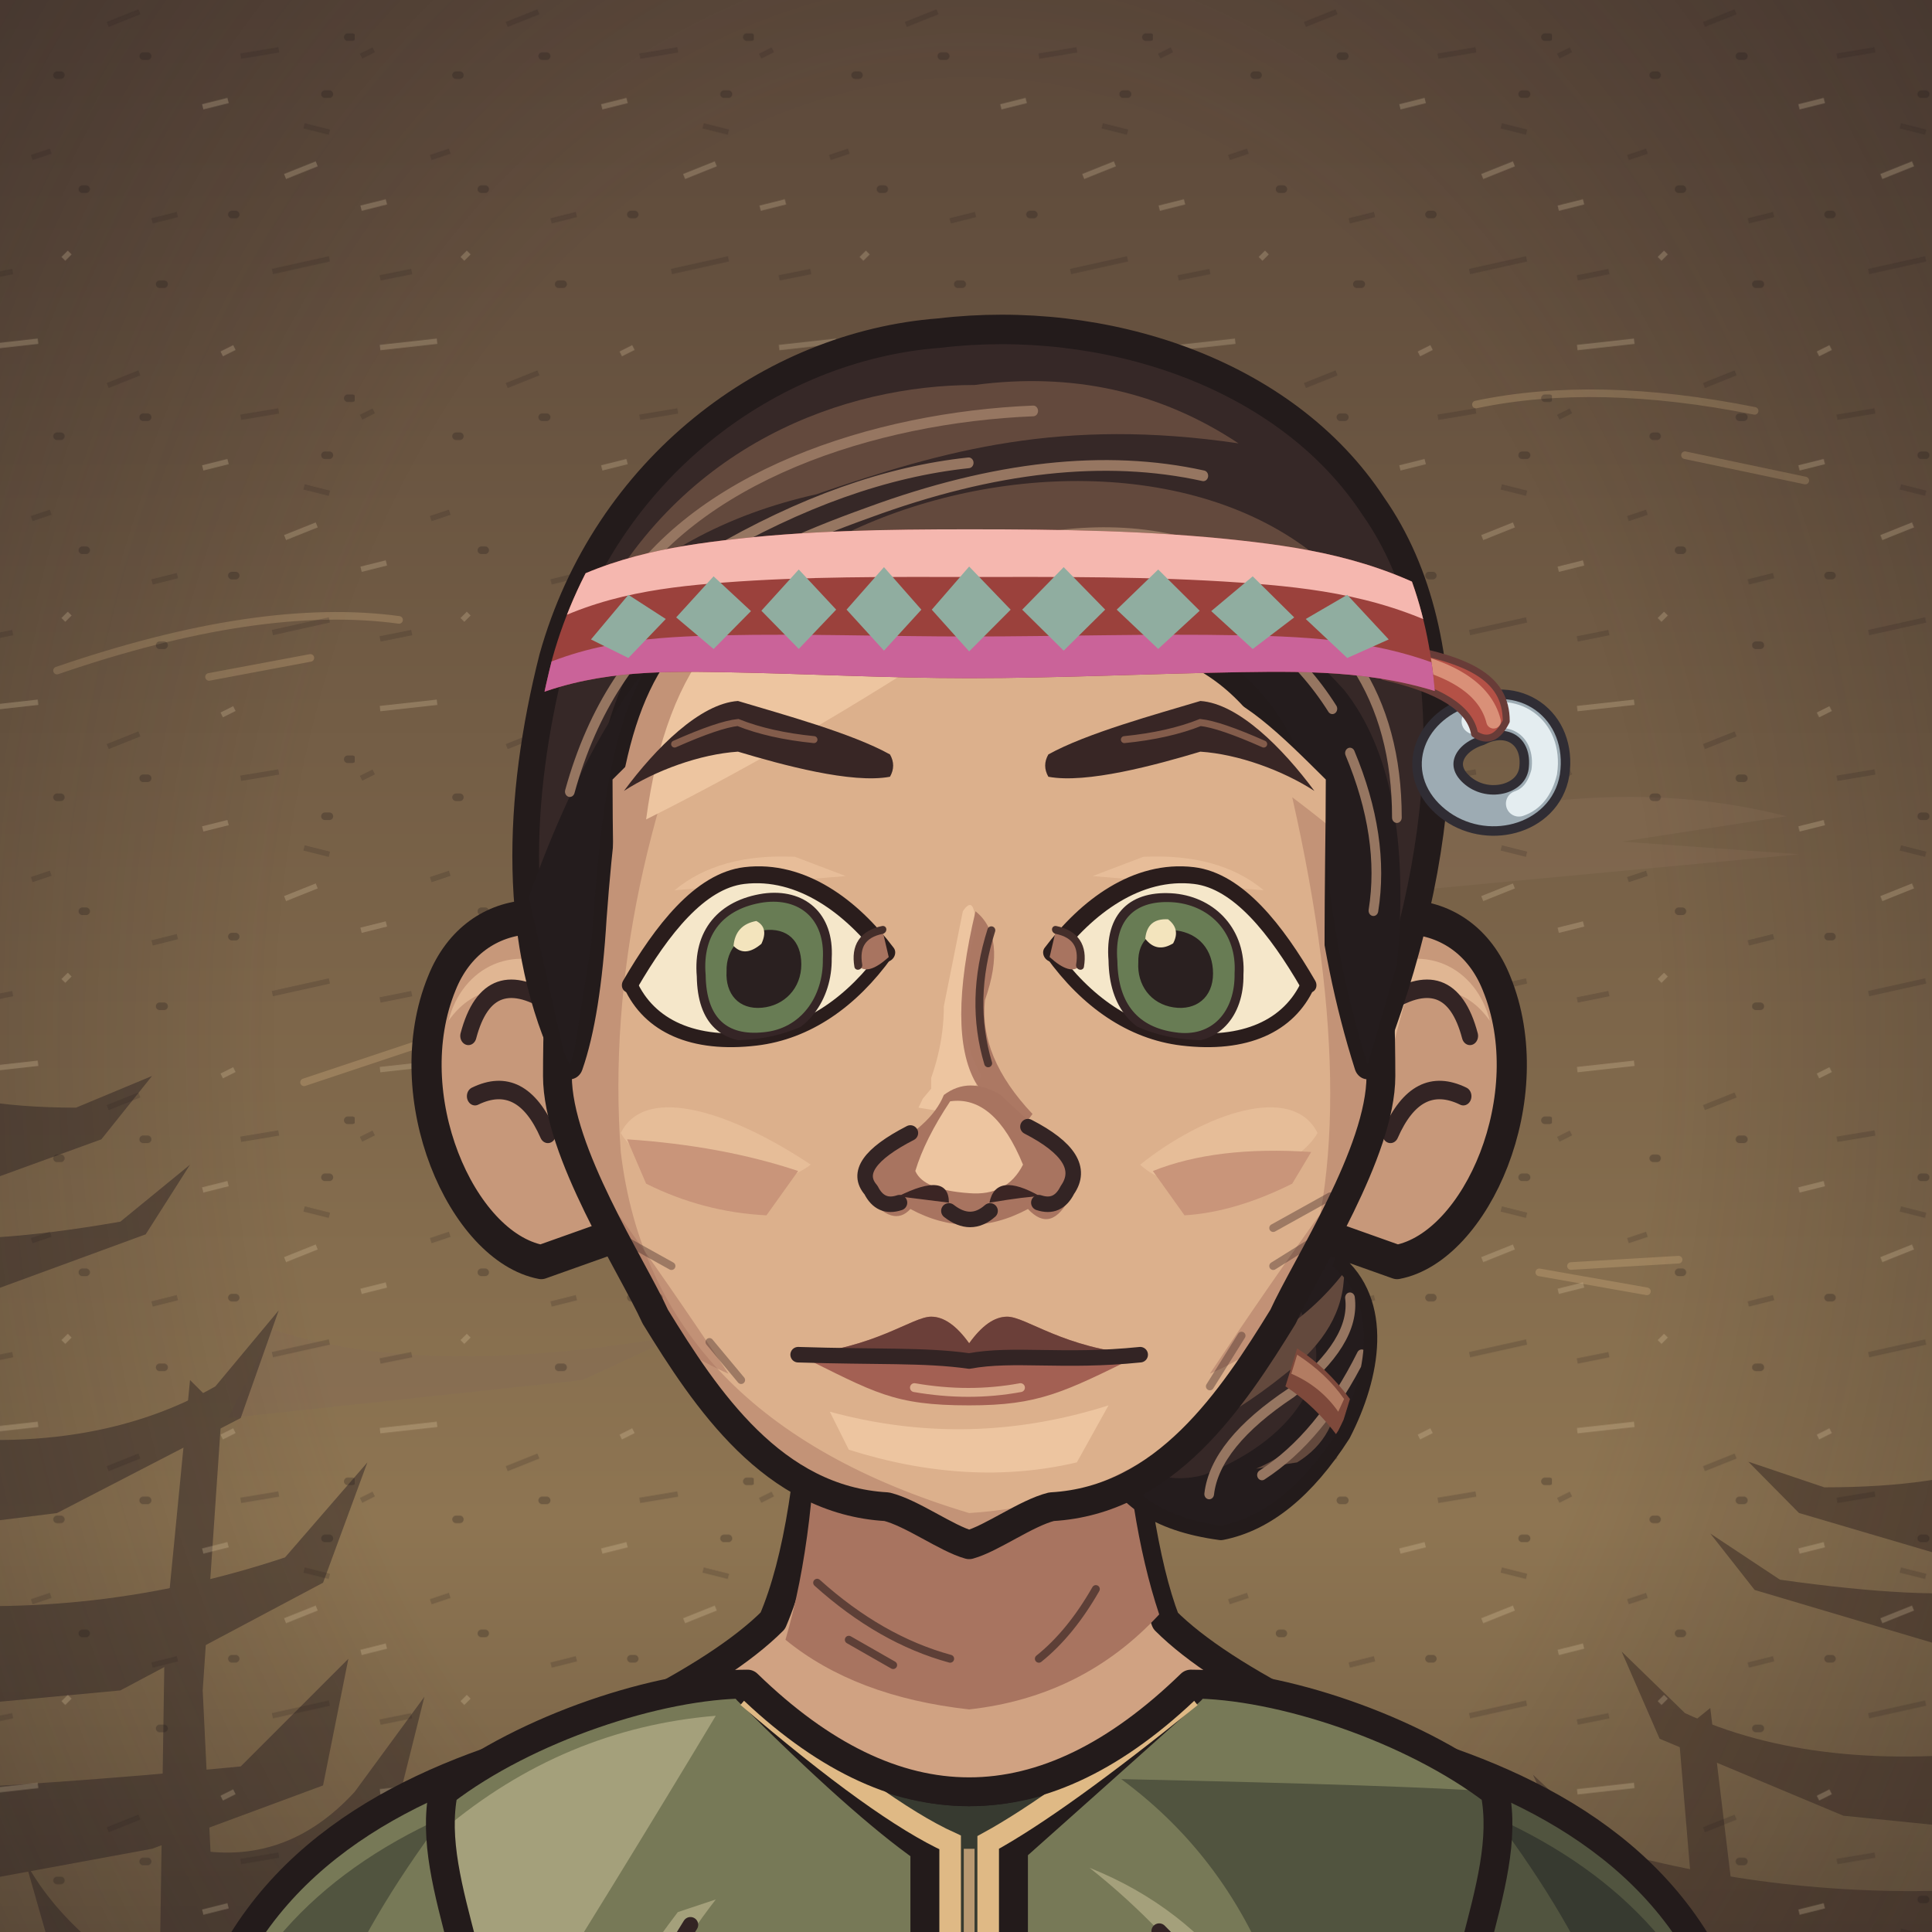
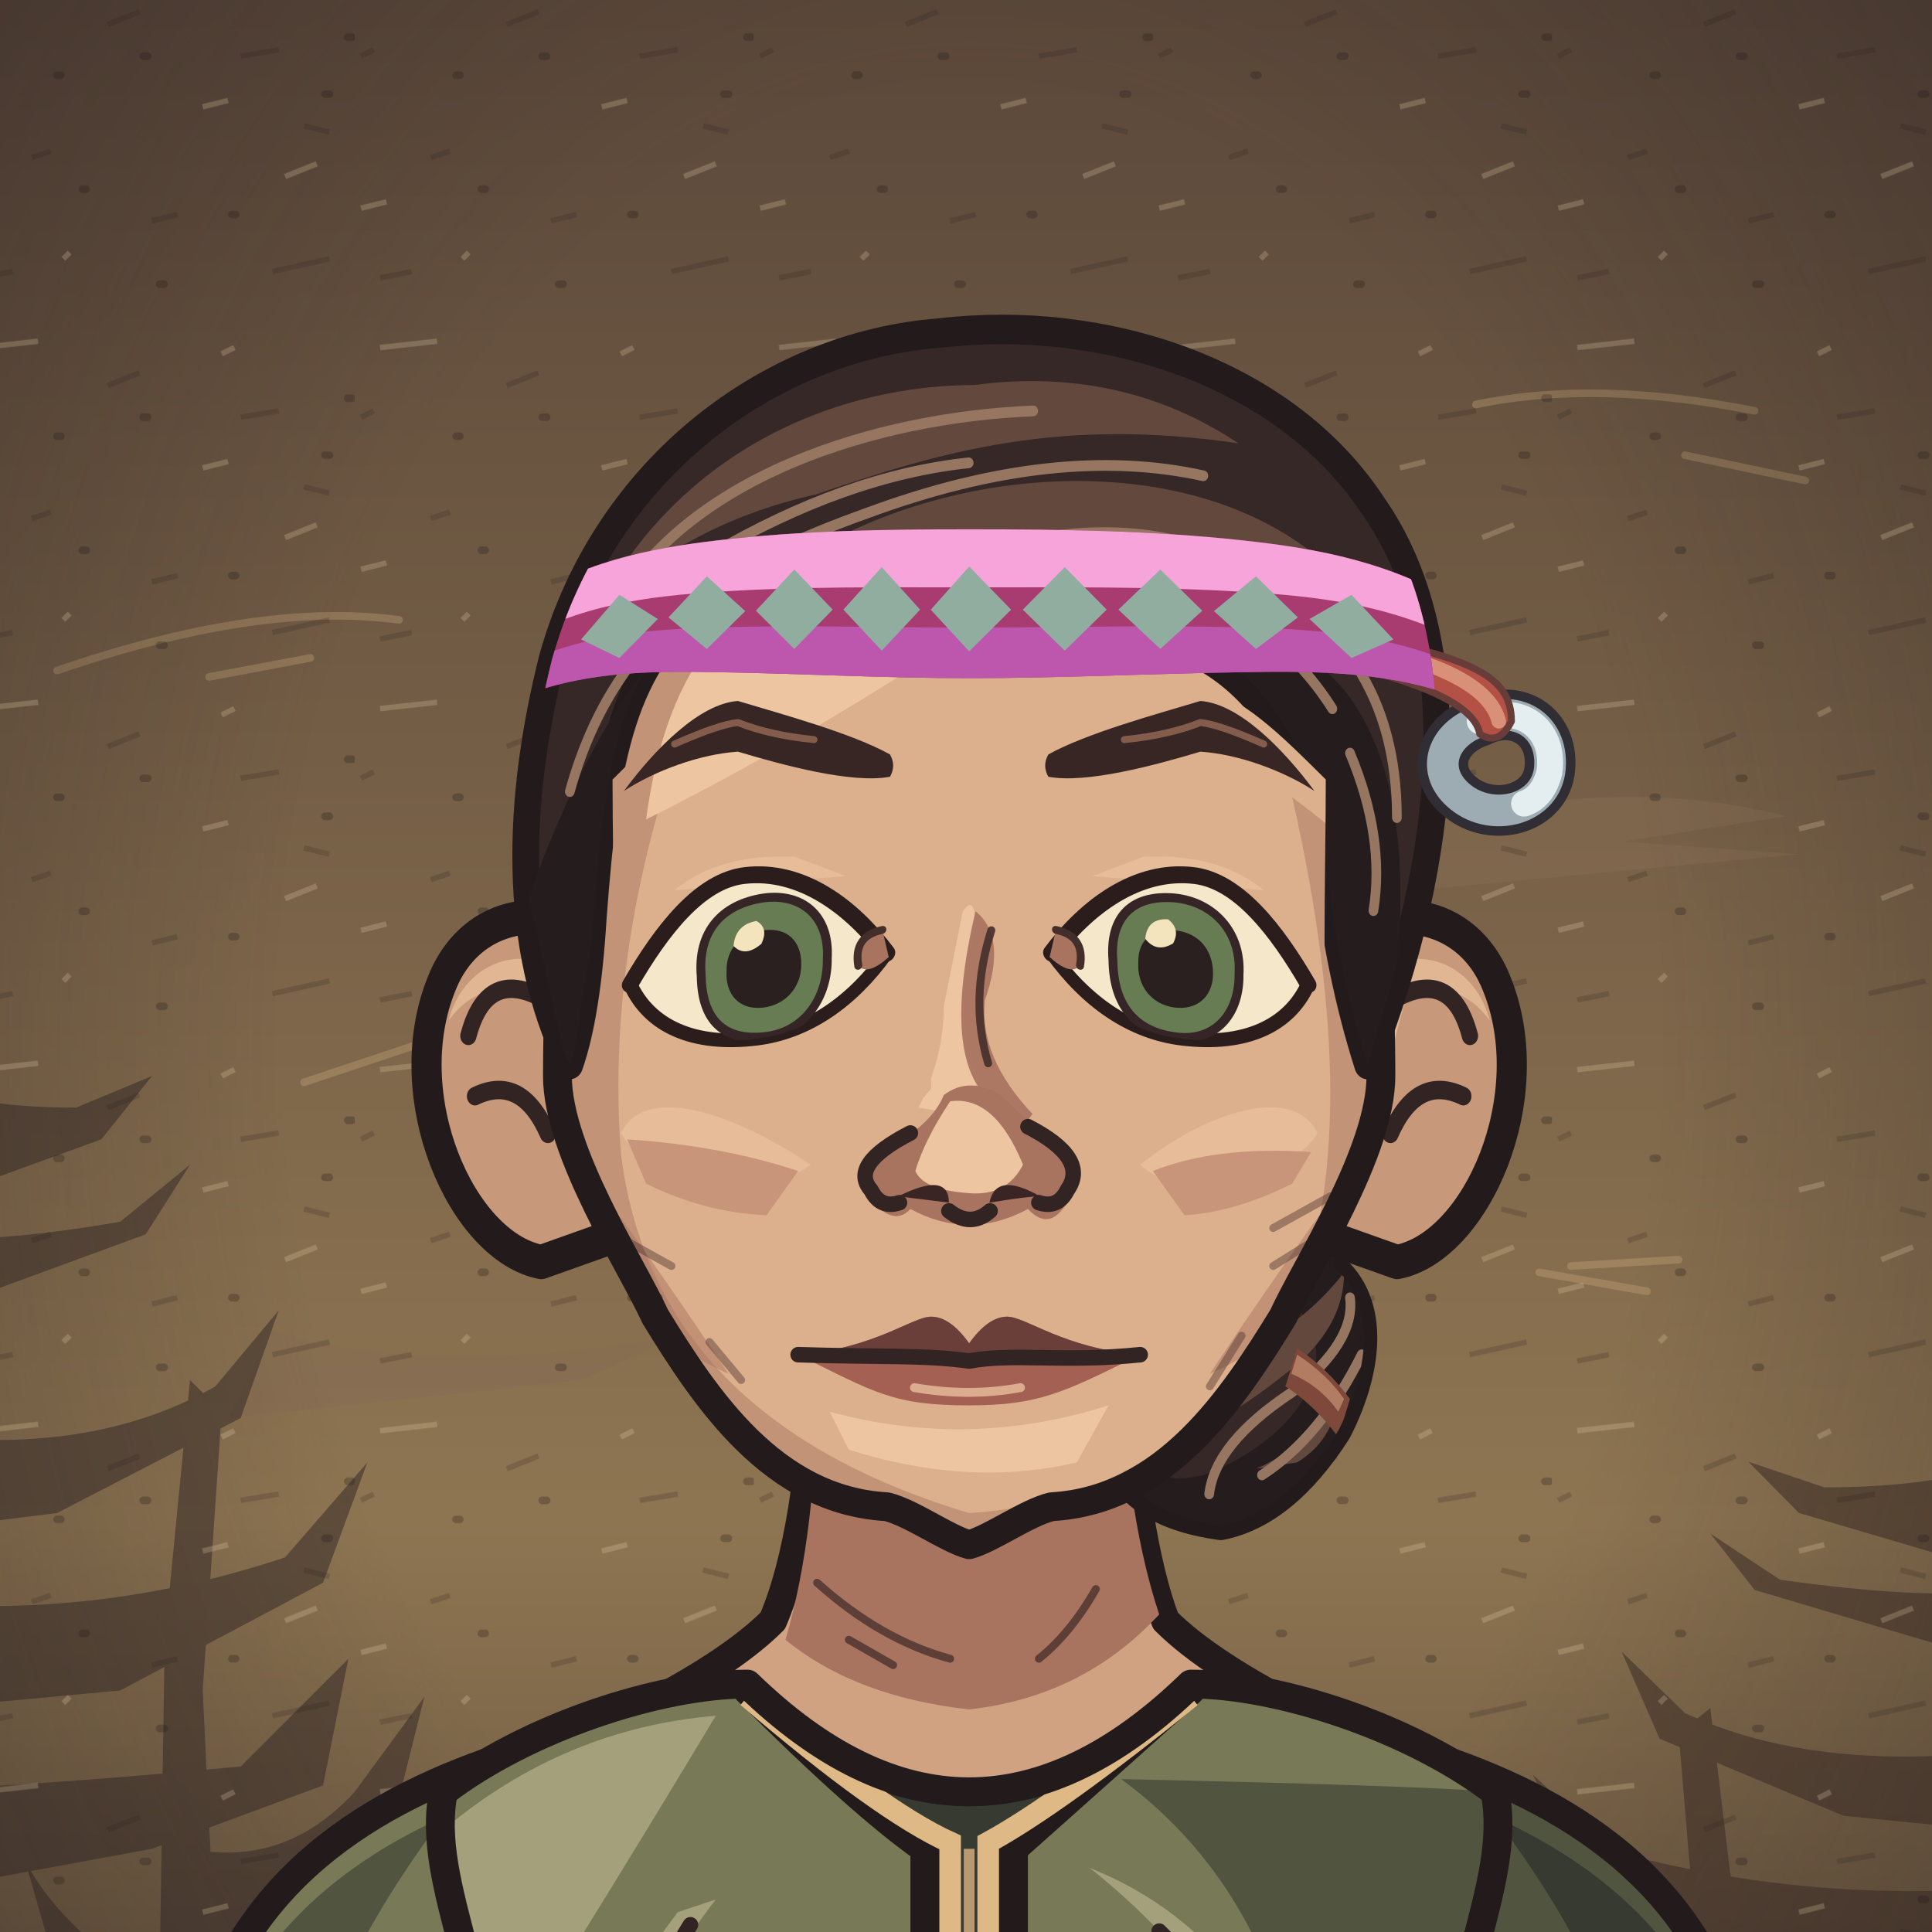
<svg xmlns="http://www.w3.org/2000/svg" xmlns:xlink="http://www.w3.org/1999/xlink" aria-labelledby="title" width="32" height="32" viewBox="7 8 305 305" role="img">
  <defs>
    <style>
      .edge {stroke:#231b1b;stroke-width:4.55;stroke-linecap:round;stroke-linejoin:round}
      .seam {fill:none;stroke:#332424;stroke-width:2.45;stroke-linecap:round;stroke-linejoin:round}
      .etch {fill:none;stroke:#442e2a;stroke-width:1.25;stroke-linecap:round}
      .hair-line {fill:none;stroke:#967661;stroke-width:1.45;stroke-linecap:round}
      .white {fill:#f5e7ca;stroke:#2a1d1c;stroke-width:2.65;stroke-linejoin:round}
      .label {fill:#efdfc1;font:600 20px Georgia,serif}
      .muted {fill:#b8aa96;font:13px 'Segoe UI',sans-serif}
      .section {fill:#dcbb8e;font:600 14px 'Segoe UI',sans-serif}
    </style>
    <linearGradient id="umber" x2="0" y2="1" gradientUnits="objectBoundingBox">
      <stop stop-color="#594639" />
      <stop offset=".56" stop-color="#8e7552" />
      <stop offset="1" stop-color="#3c3029" />
    </linearGradient>
    <linearGradient id="ash" x2="0" y2="1" gradientUnits="objectBoundingBox">
      <stop stop-color="#3b423d" />
      <stop offset=".56" stop-color="#7a7d67" />
      <stop offset="1" stop-color="#242b28" />
    </linearGradient>
    <linearGradient id="rose" x2="0" y2="1" gradientUnits="objectBoundingBox">
      <stop stop-color="#51404a" />
      <stop offset=".56" stop-color="#8a6972" />
      <stop offset="1" stop-color="#372c33" />
    </linearGradient>
    <pattern id="paper-grain" width="63" height="57" patternUnits="userSpaceOnUse">
      <path d="M1 16l2-1m21-4 5-2m16 7 6-1M12 32l3-1m16 11 4-1m20-14 4 1M4 51l5-1m41 0 9-2" fill="none" stroke="#231a1b" stroke-width=".85" opacity=".19" />
      <path d="M4 5l9-1m29 2 2-1M1 40l4-1m12 9 1-1m21-23 4-1m9 12 5-2" fill="none" stroke="#f0dbb5" stroke-width=".85" opacity=".23" />
      <path d="M16 19h.6m13-3h.7m28 6h.7m-39 15h.6m23 4h.6m-12 11h.7m29-39h.7" fill="none" stroke="#21191a" stroke-width="1.2" opacity=".28" stroke-linecap="round" />
    </pattern>
    <pattern id="ink-lines" width="7" height="9" patternUnits="userSpaceOnUse" patternTransform="rotate(28)">
      <path d="M1 -2V10m2.8-8 .6 6m1.9-1v5" stroke="#271d1d" stroke-width=".95" fill="none" opacity=".65" />
    </pattern>
    <radialGradient id="vignette" cx=".5" cy=".39" r=".72">
      <stop offset=".47" stop-color="#20191c" stop-opacity="0" />
      <stop offset="1" stop-color="#20191c" stop-opacity=".48" />
    </radialGradient>
    <g id="firs" fill="currentColor">
      <path d="M10 439Q15 379 12 300L9 220 15 146 15 54 19 80 21 147 28 230 25 326 29 439Z" />
      <path d="M17 169Q27 174 45 174L57 169 49 179 27 187 17 185                M18 194Q29 196 52 192L63 183 56 194 26 205 16 207                M15 225Q46 230 67 218L77 206 71 223 42 238 18 241                M17 252Q48 255 78 245L91 230 84 249 52 266 20 269                M14 282Q40 281 71 278L88 261 84 281 57 291 19 298                M19 312Q43 316 69 310L88 299 84 310 58 322 22 325" />
      <path d="M6 312 0 315V284L11 285M0 266 13 270V250L0 249M0 220 15 221 15 206 0 202                M0 180 16 181V167L0 165M0 141 15 150V138L0 133M0 112 17 127V118L0 104" />
      <path d="M64 440Q55 380 58 324L59 258 63 217 68 222 65 266 68 328 76 440Z                M63 291Q78 294 89 282L100 267 96 283 81 301 62 307                M63 323Q80 323 106 304L98 321 68 339                M63 316Q44 306 37 293L41 307 64 329Z" />
    </g>
    <g id="brambles" fill="none" stroke="currentColor" stroke-linecap="round" stroke-linejoin="round">
      <path stroke-width="3.8" d="M9 440Q13 401 21 380T26 333m-8 57Q39 375 43 352m-28 46Q6 377 0 376M41 440Q41 402 63 385m-20 44q26-6 39-30" />
      <path stroke-width="2" d="M23 364l14-13m-12 4-7-15m20 29 17-4m-15-1 1-11m13 49 2-17m2 14 18-5m-34 32q-12-10-17-10" />
    </g>
    <g id="night-scratches" fill="none" stroke="currentColor" stroke-width="1.2" stroke-linecap="round">
      <path d="M16 113q32-11 54-8m-30 9 16-3m184-40q19-4 44 1m-11 7 19 4                M24 335q33-3 68-16m-44 16 26-4m164-9q31 5 60-3m-39 8 38-3                M27 391q22-6 52-5m168 14q28-8 57-8m-40 11 24-4                M55 178l18-6m177 36 17 3m-12-4 17-1" />
    </g>
    <g id="shirt-setting">
      <rect width="320" height="440" fill="url(#umber)" />
      <path d="M50 217q24 8 64 1l-15 7-56 6m176-90q39-13 70-5l-26 4 28 2-64 6" fill="#856c54" opacity=".5" />
      <use xlink:href="#firs" style="color:#342827" opacity=".52" transform="translate(-26 8)" />
      <use xlink:href="#firs" style="color:#413128" opacity=".58" transform="translate(340 101) scale(-1 .81)" />
      <use xlink:href="#night-scratches" style="color:#dfbb87" opacity=".28" />
      <use xlink:href="#brambles" style="color:#291f22" opacity=".71" />
      <rect width="320" height="440" fill="url(#vignette)" />
      <rect width="320" height="440" fill="url(#paper-grain)" />
    </g>
    <g id="armor-setting">
      <rect width="320" height="440" fill="url(#ash)" />
      <path d="M42 173q49-4 68 3l-43 6 25 3-49 4m151 35q47 10 104-6l-26 14-62 8Z" fill="#707764" opacity=".48" />
      <use xlink:href="#firs" style="color:#27312c" opacity=".64" transform="translate(-36 30)" />
      <use xlink:href="#firs" style="color:#303833" opacity=".75" transform="translate(324 45) scale(-.86 1.03)" />
      <use xlink:href="#brambles" style="color:#252a27" opacity=".62" transform="translate(319 10) scale(-1 1)" />
      <use xlink:href="#night-scratches" style="color:#d8d8a9" opacity=".28" transform="translate(-2 21)" />
      <rect width="320" height="440" fill="url(#vignette)" />
      <rect width="320" height="440" fill="url(#paper-grain)" />
    </g>
    <g id="woman-setting">
      <rect width="320" height="440" fill="url(#rose)" />
      <path d="M44 235q40-4 76-1l-20 6-36 2 19 3-44 5m183-50q35 3 60-3l-24 9-31 2" fill="#775d65" opacity=".6" />
      <use xlink:href="#firs" style="color:#3b2b34" opacity=".58" transform="translate(-20 84) scale(.86 .91)" />
      <use xlink:href="#firs" style="color:#3d2e39" opacity=".68" transform="translate(327 54) scale(-.85 .98)" />
      <path d="M300 440q-2-82-6-173l-9-103 7-35 12 42 9 98 7 171Z                M294 195q-10-18-25-24l-15-1 13-4 11 2 18 15                M285 162q-13-22-34-27l-7 4 7-11 17 4 20 17                M303 242q-18-23-36-27l-13 3 15-9 11 2 21 15" fill="#3a2b33" opacity=".64" />
      <use xlink:href="#brambles" style="color:#2d2229" opacity=".8" transform="translate(12 6)" />
      <use xlink:href="#night-scratches" style="color:#e1b8a8" opacity=".28" transform="translate(0 7)" />
      <rect width="320" height="440" fill="url(#vignette)" />
      <rect width="320" height="440" fill="url(#paper-grain)" />
    </g>
    <pattern id="mail-rings" width="14" height="13" patternUnits="userSpaceOnUse" patternTransform="rotate(-7)">
      <path d="M-1 2q3-3 6 0 1 3-2 5Q0 8-1 5M6 2q3-3 6 0 1 3-2 5Q7 8 6 5M3 8q3-3 6 0 1 3-2 5-3 1-4-2M10 8q3-3 6 0" fill="none" stroke="#2d2c28" stroke-width="1.6" stroke-linecap="round" />
      <path d="M-.5 4q1.5-2 3-1m5 1q1.4-2 3-1M4 10q1.5-2 3-1m4 1q1.4-2 3-1" fill="none" stroke="#9a9b87" stroke-width="1.12" opacity=".78" stroke-linecap="round" />
    </pattern>
    <pattern id="armor-plates" width="47" height="24" patternUnits="userSpaceOnUse" patternTransform="translate(4 4) rotate(2)">
      <path d="M1 0l21 .7 1 18-3 3-17-1-1-4Zm24 1 19-1 2 15-3 7-19-2Z" fill="#85867a" stroke="#352e2a" stroke-width="1.75" stroke-linejoin="round" />
      <path d="M2 2l18 .2-.2 4L5 7 4 17Zm24 0 16-1 1 4-14 2-3 10Z" fill="#a9a58d" />
      <path d="M19 4l4 14-3 3-16-1 13-4Zm22 2 4 10-2 5-17-1 13-4Z" fill="#62655f" />
      <path d="M7 7l1-.5m6 12 3-2m16-7 5-1m-7 5 4-2" fill="none" stroke="#d0c0a0" stroke-width=".9" opacity=".76" />
      <path d="M6 12q2-2 2.7 1-1 2.2-2.7.5Zm12 1q1.8-2 2.4.6-1 2.6-2.5.8Zm11 1q1-2.2 2.8-1-.2 2.9-2.8 2.1Zm12-2q2.2-1.4 2.3.8-1 2.3-2.3.5Z" fill="#3c342d" />
    </pattern>
    <clipPath id="portrait-frame">
      <rect width="320" height="440" />
    </clipPath>
    <clipPath id="wardrobe-torso-mask">
      <path d="M125 273 C111 273 90 280 77 290 C74 305 86 322 84 346 C82 370 91 386 90 400 C89 415 82 431 77 445 H243 C238 431 231 415 230 400 C229 386 238 370 236 346 C234 322 246 305 243 290 C230 280 209 273 195 273 Q160 307 125 273Z" />
    </clipPath>
    <clipPath id="wardrobe-sleeve-mask">
      <path d="M88 284 C66 291 44 304 38 332 C34 354 22 380 26 402 Q30 414 49 424 L55 445 H88 Q111 406 106 336Z" />
    </clipPath>
    <clipPath id="hair-adult-lock-right">
      <path d="M226 153C237 159 238 176 230 191Q226 201 222 207C230 213 228 224 223 233Q214 246 203 248Q187 246 184 236C181 226 190 217 202 212Q207 199 211 184Q216 161 226 153Z" />
    </clipPath>
    <clipPath id="face-shape-clip">
      <path d="M 160 73 C 191 73 219 90 223 128 C 224 143 225 164 225 177 C 225 189 213.19 207 209.55 215 C 201.55 228 191 244 173 245 C 169 246 163.6 250 160 251 C 156.4 250 151 246 147 245 C 129 244 118.45 228 110.45 215 C 106.81 207 95 189 95 177 C 95 164 96 143 97 128 C 101 90 129 73 160 73 Z" />
    </clipPath>
    <clipPath id="face-features-eye-left">
      <path d="M-21 0 C-16 -8 -10 -15 -3 -15 C6 -15 14 -8 19.5 0 C14 7 7 11 -1 11 C-11 11 -18 7 -21 0Z" />
    </clipPath>
    <clipPath id="face-features-eye-right">
      <path d="M-21 0 C-16 -8 -10 -15 -3 -15 C6 -15 14 -8 19.5 0 C14 7 7 11 -1 11 C-11 11 -18 7 -21 0Z" />
    </clipPath>
    <clipPath id="face-features-nose-bridge">
      <path d="M154 144H167V179L172 185V187H149V185L154 179Z" />
    </clipPath>
    <mask id="hair-face-opening" maskUnits="userSpaceOnUse" x="0" y="0" width="320" height="440">
      <rect fill="white" x="0" y="0" width="320" height="440" />
      <g clip-path="url(#face-shape-clip)">
        <path d="M103.7 130.2C110.5 123.44 117.5 116.4 123.5 116C130.5 118.1 141.5 121.1 149 124.44Q160 132.44 171 124.44C178.5 121.1 189.5 118.1 196.5 116C202.5 116.4 209.5 123.44 216.3 130.2C216.3 139.2 216.1 143 216.1 160C216.1 169 220 175 220 184V300H100V184C100 175 103.9 169 103.9 160C103.9 143 103.7 139.2 103.7 130.2Z" fill="black" />
      </g>
    </mask>
    <clipPath id="hair-crown-clip">
      <path d="M92 174.763C82 156.298 83 133.685 89 112.213C98 83 126 64 155 62C183 59 214 68 229 88.715C245 109.354 242 142.778 228 174.763Q223 160.559 221 143.802C217 121.854 203 107.455 183 108.403C169 108.403 158 110.305 142 103.673Q127 97.102 116 102.731C101 112.213 98 127.731 96 152.087Q95 167.045 92 174.763Z" />
    </clipPath>
  </defs>
  <g clip-path="url(#portrait-frame)" transform="translate(0 0.862)" data-headband-card-shift="0.862">
    <use xlink:href="#shirt-setting" />
    <g data-part="neck">
      <g id="face-shape-neck">
        <path d="M 136 219 Q 135 249 129 263 Q 122 270 106 278 L 123 301 197 301 214 278 Q 198 270 191 263 Q 186 250 184 219 Z" fill="#d0a282" class="edge" />
        <path d="M 136 224 184 224 Q 185 247 190 262 Q 178 275 160 277 Q 142 275 131 266 Q 136 249 136 224 Z" fill="#a87460" />
        <path d="M 136 257 q 10 9 21 12 m -16 -3 7 4 m 32 -12 q -4 7 -9 11" class="etch" opacity=".75" />
      </g>
    </g>
    <g id="wardrobe-outfit-ryazan_sleeves" data-outfit="ryazan_sleeves">
      <path d="M88 284 C66 291 44 304 38 332 C34 354 22 380 26 402 Q30 414 49 424 L55 445 H88 Q111 406 106 336Z" fill="#777957" class="edge" />
      <g data-part="sleeve-left" clip-path="url(#wardrobe-sleeve-mask)">
        <path d="M39 337 Q46 308 77 294 Q53 326 54 351 L43 373 Q43 421 54 444 H40 Q25 397 39 337Z" fill="#51543f" />
        <path d="M38 354 Q49 326 58 315 Q49 342 52 359 L35 383Z" fill="url(#ink-lines)" opacity=".44" />
        <path d="M43 376 q10 -11 20 -14 m-18 27 16 -10 M42 414 q4 11 13 21" class="seam" />
        <path d="M44 354 l9 -17 m-9 24 9 -14 m-6 61 10 13" class="etch" />
        <path d="M82 312 Q49 349 36 371 Q26 400 46 425 L98 436 Q94 414 102 387 Q100 357 95 313Z" fill="#777957" />
        <path d="M50 350 Q29 394 54 424 L42 425 Q24 397 36 377Z M90 365 Q86 402 100 426 H87 Q77 404 90 365Z" fill="#51543f" />
        <path d="M57 363 Q43 402 62 427 L68 424 Q52 408 57 363Z" fill="#a4a07b" />
        <path d="M37 369 Q24 402 47 422 L55 423 Q38 399 44 364Z" fill="url(#ink-lines)" opacity=".5" />
        <path d="M41 382 Q34 407 55 424 M82 386 Q78 407 90 426" class="seam" />
        <path d="M45 391 q-3 12 4 22 m0 -14 q0 8 5 15 M86 394 q-2 10 3 18" class="etch" />
        <g data-part="ryazan-bracer">
          <path d="M24 414 Q54 423 98 415 L99 438 Q55 447 27 437Z" fill="#a3987b" class="edge" />
          <path d="M24 418 Q55 427 98 419 M26 433 Q55 443 98 434" fill="none" stroke="#5d544c" stroke-width="1.8" />
          <path d="M41 428l2 -2 2 2 -2 2Z" fill="#e1d0a5" stroke="#66554a" stroke-width=".8" />
          <path d="M48 428l2 -2 2 2 -2 2Z" fill="#e1d0a5" stroke="#66554a" stroke-width=".8" />
          <path d="M55 428l2 -2 2 2 -2 2Z" fill="#e1d0a5" stroke="#66554a" stroke-width=".8" />
          <path d="M62 428l2 -2 2 2 -2 2Z" fill="#e1d0a5" stroke="#66554a" stroke-width=".8" />
          <path d="M69 428l2 -2 2 2 -2 2Z" fill="#e1d0a5" stroke="#66554a" stroke-width=".8" />
          <path d="M76 428l2 -2 2 2 -2 2Z" fill="#e1d0a5" stroke="#66554a" stroke-width=".8" />
          <path d="M83 428l2 -2 2 2 -2 2Z" fill="#e1d0a5" stroke="#66554a" stroke-width=".8" />
          <path d="M90 428l2 -2 2 2 -2 2Z" fill="#e1d0a5" stroke="#66554a" stroke-width=".8" />
        </g>
      </g>
      <g transform="translate(320 0) scale(-1 1)">
        <path d="M88 284 C66 291 44 304 38 332 C34 354 22 380 26 402 Q30 414 49 424 L55 445 H88 Q111 406 106 336Z" fill="#51543f" class="edge" />
        <g data-part="sleeve-right" clip-path="url(#wardrobe-sleeve-mask)">
          <path d="M39 337 Q46 308 77 294 Q53 326 54 351 L43 373 Q43 421 54 444 H40 Q25 397 39 337Z" fill="#373a30" />
          <path d="M38 354 Q49 326 58 315 Q49 342 52 359 L35 383Z" fill="url(#ink-lines)" opacity=".44" />
          <path d="M43 376 q10 -11 20 -14 m-18 27 16 -10 M42 414 q4 11 13 21" class="seam" />
          <path d="M44 354 l9 -17 m-9 24 9 -14 m-6 61 10 13" class="etch" />
          <path d="M82 312 Q49 349 36 371 Q26 400 46 425 L98 436 Q94 414 102 387 Q100 357 95 313Z" fill="#777957" />
          <path d="M50 350 Q29 394 54 424 L42 425 Q24 397 36 377Z M90 365 Q86 402 100 426 H87 Q77 404 90 365Z" fill="#51543f" />
          <path d="M57 363 Q43 402 62 427 L68 424 Q52 408 57 363Z" fill="#a4a07b" />
          <path d="M37 369 Q24 402 47 422 L55 423 Q38 399 44 364Z" fill="url(#ink-lines)" opacity=".5" />
          <path d="M41 382 Q34 407 55 424 M82 386 Q78 407 90 426" class="seam" />
          <path d="M45 391 q-3 12 4 22 m0 -14 q0 8 5 15 M86 394 q-2 10 3 18" class="etch" />
          <g data-part="ryazan-bracer">
            <path d="M24 414 Q54 423 98 415 L99 438 Q55 447 27 437Z" fill="#a3987b" class="edge" />
            <path d="M24 418 Q55 427 98 419 M26 433 Q55 443 98 434" fill="none" stroke="#5d544c" stroke-width="1.8" />
            <path d="M41 428l2 -2 2 2 -2 2Z" fill="#e1d0a5" stroke="#66554a" stroke-width=".8" />
            <path d="M48 428l2 -2 2 2 -2 2Z" fill="#e1d0a5" stroke="#66554a" stroke-width=".8" />
            <path d="M55 428l2 -2 2 2 -2 2Z" fill="#e1d0a5" stroke="#66554a" stroke-width=".8" />
            <path d="M62 428l2 -2 2 2 -2 2Z" fill="#e1d0a5" stroke="#66554a" stroke-width=".8" />
            <path d="M69 428l2 -2 2 2 -2 2Z" fill="#e1d0a5" stroke="#66554a" stroke-width=".8" />
            <path d="M76 428l2 -2 2 2 -2 2Z" fill="#e1d0a5" stroke="#66554a" stroke-width=".8" />
            <path d="M83 428l2 -2 2 2 -2 2Z" fill="#e1d0a5" stroke="#66554a" stroke-width=".8" />
            <path d="M90 428l2 -2 2 2 -2 2Z" fill="#e1d0a5" stroke="#66554a" stroke-width=".8" />
          </g>
        </g>
      </g>
      <path d="M125 273 C111 273 90 280 77 290 C74 305 86 322 84 346 C82 370 91 386 90 400 C89 415 82 431 77 445 H243 C238 431 231 415 230 400 C229 386 238 370 236 346 C234 322 246 305 243 290 C230 280 209 273 195 273 Q160 307 125 273Z" fill="#777957" />
      <g data-part="torso" clip-path="url(#wardrobe-torso-mask)">
        <path d="M77 296 Q96 280 120 278 Q105 303 85 335Z" fill="#a4a07b" />
        <path d="M184 288 Q230 289 243 290 L260 444 H217 Q226 405 214 371 Q218 313 184 288Z" fill="#51543f" />
        <path d="M78 344 Q88 359 84 381 L69 402 L61 359Z" fill="#51543f" />
        <path d="M207 371 Q223 390 235 386 L234 416 L220 412Z" fill="url(#ink-lines)" opacity=".42" />
        <path d="M120 307 Q103 329 95 361 Q89 342 114 309Z M179 302 Q209 314 216 353 Q203 321 179 302Z" fill="#a4a07b" />
        <path d="M133 409 Q124 426 123 444 H113 Q119 423 133 409Z M174 412 Q184 426 192 445 H177Z" fill="#a4a07b" />
        <path d="M116 311 Q101 335 92 360 M190 312 Q207 329 228 367 M150 338 q-3 22 3 42 m11 -31 6 35 M129 421 l-7 24 m60 -28 8 27" class="seam" />
        <path d="M98 369 l-7 16 m12 -12 -6 12 M225 355 l6 19 m-11 -12 5 15 M143 367 l2 14 m65 44 4 13" class="etch" />
        <path d="M125 274 Q160 306 195 274 Q176 291 167 299 V318 Q160 325 153 318 V299 Q143 292 125 274Z" fill="#373a30" class="edge" />
        <path d="M125 275 Q146 293 157 298 V316 Q160 318 163 316 V298 Q174 292 195 275" fill="none" stroke="#dfb985" stroke-width="3.4" />
        <path d="M160 299v16" fill="none" stroke="#b99972" stroke-width="1.7" />
      </g>
      <path d="M125 273 C111 273 90 280 77 290 C74 305 86 322 84 346 C82 370 91 386 90 400 C89 415 82 431 77 445 H243 C238 431 231 415 230 400 C229 386 238 370 236 346 C234 322 246 305 243 290 C230 280 209 273 195 273 Q160 307 125 273Z" fill="none" class="edge" />
      <g data-part="belt" clip-path="url(#wardrobe-torso-mask)">
        <path d="M80 397Q160 408 240 398L239 409Q160 421 81 410Z" fill="#735142" class="edge" />
        <path d="M82 400Q160 413 238 401M83 406Q160 418 237 406" fill="none" stroke="#bb986b" stroke-width="1.55" stroke-linecap="round" />
        <path d="M166 409Q165 416 172 420L175 414 180 429 173 435 169 422 164 428 160 424Z" fill="#967451" class="seam" />
      </g>
    </g>
    <g id="hair-adult-locks" transform="matrix(0.926 0 0 1 11.765 0)">
      <path d="M226 153C237 159 238 176 230 191Q226 201 222 207C230 213 228 224 223 233Q214 246 203 248Q187 246 184 236C181 226 190 217 202 212Q207 199 211 184Q216 161 226 153Z" fill="#362827" class="edge" />
      <g clip-path="url(#hair-adult-lock-right)">
        <path d="M230 187Q225 199 222 207C230 213 228 224 223 233Q214 246 203 248Q188 246 184 236Q192 242 200 240C217 234 223 222 217 215Q214 208 218 202Z" fill="#241c1d" />
        <path d="M224 208Q219 214 212 218C205 221 201 227 197 234Q206 230 214 224Q224 217 224 208Z M209 239Q219 235 223 226Q223 234 216 238Z" fill="#63493d" />
        <path d="M227 181Q223 201 215 209Q204 218 198 225 M225 212Q226 219 215 227Q202 235 201 243 M227 221Q220 234 210 240" fill="none" stroke="#967661" stroke-width="1.65" stroke-linecap="round" stroke-linejoin="round" />
        <path d="M216 220Q221 223 225 228L223 234Q219 229 214 226Z" fill="#7e493b" />
        <path d="M216 221Q221 224 224 228L223 230Q220 226 215 224Z" fill="#b27c62" />
      </g>
    </g>
    <g id="face-shape">
      <g id="face-shape-ears">
        <g transform="translate(105 179) scale(-1.046 1.19)">
          <path d="M -4 -15 C 7 -26 22 -25 27 -14 C 34 1 24 21 12 23 L -4 18 Z" fill="#c7987a" class="edge" />
          <path d="M 7 -15 C 16 -20 24 -16 26 -9 C 22 -14 16 -14 13 -11 L 10 -1 Z" fill="#edc5a0" opacity=".66" />
          <path d="M 23 -7 Q 20 -17 10 -11 L 7 2 M 22 1 Q 15 -2 11 6" class="seam" />
        </g>
        <g transform="translate(215 179) scale(1.046 1.19)">
          <path d="M -4 -15 C 7 -26 22 -25 27 -14 C 34 1 24 21 12 23 L -4 18 Z" fill="#c7987a" class="edge" />
          <path d="M 7 -15 C 16 -20 24 -16 26 -9 C 22 -14 16 -14 13 -11 L 10 -1 Z" fill="#edc5a0" opacity=".66" />
          <path d="M 23 -7 Q 20 -17 10 -11 L 7 2 M 22 1 Q 15 -2 11 6" class="seam" />
        </g>
      </g>
      <path d="M 160 73 C 191 73 219 90 223 128 C 224 143 225 164 225 177 C 225 189 213.19 207 209.55 215 C 201.55 228 191 244 173 245 C 169 246 163.6 250 160 251 C 156.4 250 151 246 147 245 C 129 244 118.45 228 110.45 215 C 106.81 207 95 189 95 177 C 95 164 96 143 97 128 C 101 90 129 73 160 73 Z" fill="#dcb08c" />
      <g clip-path="url(#face-shape-clip)">
        <path d="M 70 141 Q 104 91 123 103 Q 102 148 105 189 Q 110 231 160 246 Q 192 244 211 214 Q 223 186 211 133 Q 235 151 250 174 L 250 265 70 265 Z" fill="#c39377" />
        <path d="M 109 136.5 Q 114 99 142 98 Q 173 89 195 107 Q 174 98 152 112 Q 130 126 109 136.5 Z" fill="#edc5a0" />
        <g transform="translate(160 0) scale(-1 1)">
          <path d="M 25 191 C 37 183 51 178 55 186 C 51 193 34 197.667 25 191 Z" fill="#edc5a0" opacity=".605" />
          <path d="M 27 192 Q 39 188 54 187 L 51 194 Q 42 198.5 32 199 Z" fill="#c9957a" />
          <path d="M 56 198 Q 48 209 38 224 Q 52 218 62 202 Z" fill="#a87460" opacity=".51" />
        </g>
        <g transform="translate(160 0) scale(1 1)">
          <path d="M 27 191 C 37 183 51 178 55 186 C 51 193 34 197.667 27 191 Z" fill="#edc5a0" opacity=".605" />
          <path d="M 29 192 Q 39 188 54 189 L 51 194 Q 42 198.5 34 199 Z" fill="#c9957a" />
          <path d="M 56 198 Q 48 209 38 224 Q 52 218 62 202 Z" fill="#a87460" opacity=".51" />
        </g>
        <path d="M 92 183 Q 99 211 120 232 L 132 247 119 248 Q 98 234 85 212 Z M 229 184 Q 224 217 203 241 L 193 250 209 247 Q 230 233 240 211 Z" fill="url(#ink-lines)" opacity=".42" />
        <path d="M 138 230 Q 160 236 182 229 L 177 238 Q 160 242 141 236 Z" fill="#edc5a0" />
        <path d="M 104 202 l 9 5 m -8 1 6 4 m 97 -11 9 -5 m -9 11 8 -5 m -97 17 5 6 m 74 1 5 -8" class="etch" opacity=".42" />
      </g>
      <path d="M 160 73 C 191 73 219 90 223 128 C 224 143 225 164 225 177 C 225 189 213.19 207 209.55 215 C 201.55 228 191 244 173 245 C 169 246 163.6 250 160 251 C 156.4 250 151 246 147 245 C 129 244 118.45 228 110.45 215 C 106.81 207 95 189 95 177 C 95 164 96 143 97 128 C 101 90 129 73 160 73 Z" fill="none" class="edge" />
    </g>
    <g clip-path="url(#face-shape-clip)">
      <g data-part="eyes">
        <g transform="matrix(1 -0.12 0 1 127.5 160)">
          <path d="M-14 -14 Q-7 -19 5 -17 L13 -13" fill="#edc5a0" opacity=".65" />
          <path d="M-21 0 C-16 -8 -10 -15 -3 -15 C6 -15 14 -8 19.5 0 C14 7 7 11 -1 11 C-11 11 -18 7 -21 0Z" class="white" style="stroke-width:2.15" />
          <g clip-path="url(#face-features-eye-left)">
            <g transform="translate(0 0) scale(1 1)">
              <path d="M-9.8 0 C-10.4 -7 -6.6 -10.9 0 -11.1 C6.1 -11.2 10.5 -7 10.1 -.3 C10.2 5.9 6.4 11 0 10.8 C-6.1 10.7 -9.7 7.2 -9.8 0Z" fill="#687c54" stroke="#352526" stroke-width="1.4" />
              <path d="M-5.8 -.2C-5.9-3.8-3.5-6 .1-6 3.8-6 6-3.6 6 .1 6 3.9 3.3 6.3-.2 6.2-3.9 6.1-6 3.3-5.8-.2Z" fill="#2a2020" />
              <path d="M-4.7-4.1Q-4.4-7.4-1.1-7.6 .9-6.3-.3-3.9-2.9-2-4.7-4.1Z" fill="#f3e4bd" />
            </g>
          </g>
          <path d="M-21 0 C-16 -8 -10 -15 -3 -15 C6 -15 14 -8 19.5 0" fill="none" stroke="#2a1d1c" stroke-width="2.65" stroke-linecap="round" />
          <path d="M18.8 -3.8 Q14.2 -3.4 15 1.4 Q16.5 3.2 19.8 .6Z" fill="#a87460" />
          <path d="M18.8 -3.8 Q14.2 -3.4 15 1.4" class="etch" />
        </g>
        <g transform="matrix(-1 -0.12 0 1 192.5 160)">
          <path d="M-14 -14 Q-7 -19 5 -17 L13 -13" fill="#edc5a0" opacity=".65" />
          <path d="M-21 0 C-16 -8 -10 -15 -3 -15 C6 -15 14 -8 19.5 0 C14 7 7 11 -1 11 C-11 11 -18 7 -21 0Z" class="white" style="stroke-width:2.15" />
          <g clip-path="url(#face-features-eye-right)">
            <g transform="translate(0 0) scale(-1 1)">
              <path d="M-9.8 0 C-10.4 -7 -6.6 -10.9 0 -11.1 C6.1 -11.2 10.5 -7 10.1 -.3 C10.2 5.9 6.4 11 0 10.8 C-6.1 10.7 -9.7 7.2 -9.8 0Z" fill="#687c54" stroke="#352526" stroke-width="1.4" />
              <path d="M-5.8 -.2C-5.9-3.8-3.5-6 .1-6 3.8-6 6-3.6 6 .1 6 3.9 3.3 6.3-.2 6.2-3.9 6.1-6 3.3-5.8-.2Z" fill="#2a2020" />
              <path d="M-4.7-4.1Q-4.4-7.4-1.1-7.6 .9-6.3-.3-3.9-2.9-2-4.7-4.1Z" fill="#f3e4bd" />
            </g>
          </g>
          <path d="M-21 0 C-16 -8 -10 -15 -3 -15 C6 -15 14 -8 19.5 0" fill="none" stroke="#2a1d1c" stroke-width="2.65" stroke-linecap="round" />
          <path d="M18.8 -3.8 Q14.2 -3.4 15 1.4 Q16.5 3.2 19.8 .6Z" fill="#a87460" />
          <path d="M18.8 -3.8 Q14.2 -3.4 15 1.4" class="etch" />
        </g>
      </g>
      <g data-part="brows">
        <g transform="matrix(1 0 0 1 127.5 129)">
          <path d="M-22 3 C-17 -3.76 -10 -10.8 -4 -11.2 C3 -9.1 14 -6.1 20 -2.76 Q21 -1 20 0.76 C14 1.9 3 -1.1 -4 -3.2 C-10 -2.8 -17 -0.24 -22 3Z" fill="#382625" />
          <path d="M-14 -4.4 Q-7 -7.5 -4 -7.8 Q1 -5.8 8 -5.1" fill="none" stroke="#835c4b" stroke-width="1.1" stroke-linecap="round" />
        </g>
        <g transform="matrix(-1 0 0 1 192.5 129)">
          <path d="M-22 3 C-17 -3.76 -10 -10.8 -4 -11.2 C3 -9.1 14 -6.1 20 -2.76 Q21 -1 20 0.76 C14 1.9 3 -1.1 -4 -3.2 C-10 -2.8 -17 -0.24 -22 3Z" fill="#382625" />
          <path d="M-14 -4.4 Q-7 -7.5 -4 -7.8 Q1 -5.8 8 -5.1" fill="none" stroke="#835c4b" stroke-width="1.1" stroke-linecap="round" />
        </g>
      </g>
      <g data-part="nose">
        <g clip-path="url(#face-features-nose-bridge)">
          <path d="M159 151 Q161 148 161 154 Q157 169 162 177 L158 183 152 182 Q156 174 156 166Z" fill="#edc5a0" />
          <path d="M161 151 Q166 155 162.5 165 Q161.5 174 170 183 L167 187 161 178 Q156.5 170 161 151Z" fill="#a87460" opacity=".93" />
          <path d="M163.5 154 Q160 165 163 175" class="etch" opacity=".9" />
        </g>
        <path d="M156 180 Q160 177 165 180 C167 182 169.28 184 174 188 Q178 192 176 196 Q173 202 169.28 198 Q160 203 150.72 198 Q148 201 144 196 Q142 192 146 189 Q154 185 156 180Z" fill="#a87460" />
        <path d="M157 181 Q164 180 168.5 191 Q165.95 196 160 195.5 Q152.775 195 151.5 192 Q153 187 157 181Z" fill="#edc5a0" />
        <path d="M150.72 186 Q141 191 144.5 195 Q146 198 149 197 M169.28 185 Q179 190 175.5 195 Q174 198 171 197" class="seam" />
        <path d="M148.8 196 q8 -4 8 1 q-8 -1 -8 -1Z M163.2 197 q1 -5 8 -1 q-2 0 -8 1Z" fill="#3b2524" />
        <path d="M156.8 198.3 Q160.25 201 163.3 198.3" class="seam" />
      </g>
      <g data-part="mouth">
        <path d="M133 221 C145.15 220 151 215 154 215 Q157 215 160 219.2 Q163 215 166 215 C169 215 174.85 220 187 221 C174.85 227 171 229 160 229 C148 229 145.15 227 133 221Z" fill="#a36053" />
        <path d="M133 221 C145.15 220 151 215 154 215 Q157 215 160 219.2 Q163 215 166 215 C169 215 174.85 220 187 221 C174.85 222.25 167 220.7 160 222 C153 221 145.15 221.4 133 221Z" fill="#56322f" opacity=".72" />
        <path d="M133 221 C145.15 221.4 153 221 160 222 C167 220.7 174.85 222.25 187 221" class="seam" />
        <path d="M151.36 226.2 Q160 227.7 168.1 226.2" fill="none" stroke="#edc5a0" stroke-width="1.4" stroke-linecap="round" opacity=".76" />
      </g>
    </g>
    <g id="hair-front" data-hairline-y="109.455">
      <g mask="url(#hair-face-opening)">
        <g transform="matrix(0.926 0 0 1.024 11.765 -3.765)">
          <path d="M92 174.763C82 156.298 83 133.685 89 112.213C98 83 126 64 155 62C183 59 214 68 229 88.715C245 109.354 242 142.778 228 174.763Q223 160.559 221 143.802C217 121.854 203 107.455 183 108.403C169 108.403 158 110.305 142 103.673Q127 97.102 116 102.731C101 112.213 98 127.731 96 152.087Q95 167.045 92 174.763Z" fill="#362827" class="edge" />
          <g clip-path="url(#hair-crown-clip)">
            <path d="M85 148.959Q98 116.048 116 103.673Q128 96.167 141 102.731Q151 107.455 167 109.354C150 114.127 134 100.85 120 108.403C104 115.087 98 137.701 96 154.187L92 177Z M167 109.354C188 95.233 207 99.912 224 117.011Q236 130.698 233 159.489L228 174.763Q222 157.359 220 137.701C216 118.943 203 106.507 183 108.403Z" fill="#241c1d" />
            <path d="M96 105.561C111 79 139 70 161 70Q186 67 206 79C176 75 156 80 134 86.857Q111 91.504 96 105.561Z M138 93.367C163 82 198 81 219 96.167Q229 104.617 231 113.169C214 97.102 194 93.367 174 97.102Q153 101.79 138 93.367Z" fill="#63493d" />
            <path d="M92 132.687C100 106.507 120 97.102 143 89.644Q175 79 200 84M100 103.673C113 84 144 75 171 74M116 96.167Q139 84 160 82M155 98.037C181 88.715 208 90.574 226 113.169Q233 122.828 233 136.694M167 101.79C189 97.102 210 102.731 222 119.911M225 126.746Q231 139.725 229 151.041" fill="none" stroke="#967661" stroke-width="1.65" stroke-linecap="round" stroke-linejoin="round" />
            <path d="M216 220Q221 223 225 228L223 234Q219 229 214 226Z" fill="#7e493b" />
            <path d="M216 221Q221 224 224 228L223 230Q220 226 215 224Z" fill="#b27c62" />
          </g>
        </g>
      </g>
    </g>
    <g id="headgear-rus_diamond_band">
-       <g data-part="headband-attachments" transform="translate(242.786 120)">
+       <g data-part="headband-attachments" transform="translate(243.604 120)">
        <path d="M-3 1 C3-2 9 2 8 9 C7 15-1 17-6 13 C-11 9-9 3-3 1Z" fill="none" stroke="#302d34" stroke-width="8" />
        <path d="M-3 1 C3-2 9 2 8 9 C7 15-1 17-6 13 C-11 9-9 3-3 1Z" fill="none" stroke="#9dabb3" stroke-width="5" />
        <path d="M-3 1 C3-2 9 2 8 9 Q7 13 4 14" fill="none" stroke="#e4edf0" stroke-width="4.1" stroke-linecap="round" />
-         <path d="M-17.279 -11.037 C-4 -9 2 -6 2 1 Q0 5-3 3 Q-4 -3 -17.279 -6.037Z" fill="#b45146" stroke="#683c38" stroke-width="1.1" stroke-linejoin="round" />
-         <path d="M-17.279 -9.537 Q-2 -7 0 1" fill="none" stroke="#d99078" stroke-width="2.3" stroke-linecap="round" />
+         <path d="M-23.249 -12.66 C-4 -9 2 -6 2 1 Q0 5-3 3 Q-4 -3 -23.249 -7.66Z" fill="#b45146" stroke="#683c38" stroke-width="1.1" stroke-linejoin="round" />
+         <path d="M-23.249 -11.16 Q-2 -7 0 1" fill="none" stroke="#d99078" stroke-width="2.3" stroke-linecap="round" />
      </g>
      <defs>
        <clipPath id="headband-silhouette">
          <path d="M 160 73 C 191 73 219 90 223 128 C 224 143 225 164 225 177 C 225 189 213.19 207 209.55 215 C 201.55 228 191 244 173 245 C 169 246 163.6 250 160 251 C 156.4 250 151 246 147 245 C 129 244 118.45 228 110.45 215 C 106.81 207 95 189 95 177 C 95 164 96 143 97 128 C 101 90 129 73 160 73 Z" transform="matrix(0.984 0 0 0.991 2.54 1.44)" />
          <path d="M92 174.763C82 156.298 83 133.685 89 112.213C98 83 126 64 155 62C183 59 214 68 229 88.715C245 109.354 242 142.778 228 174.763Q223 160.559 221 143.802C217 121.854 203 107.455 183 108.403C169 108.403 158 110.305 142 103.673Q127 97.102 116 102.731C101 112.213 98 127.731 96 152.087Q95 167.045 92 174.763Z" transform="matrix(0.926 0 0 1.024 11.765 -3.765)" />
        </clipPath>
      </defs>
-       <g clip-path="url(#headband-silhouette)" data-part="forehead-band" data-hairline-y="109.455" data-brow-y="117.2" data-center-y="102.45" data-headband-base="hair" data-temple-left="94.391" data-temple-right="232.786" data-temple-y="110.45" data-band-height="23.5">
-         <path d="M89.391 103.165C99.983 95.826 110.574 93.739 121.165 92.453C134.11 90.882 147.055 90.7 160 90.7C174.261 90.7 188.522 90.882 202.782 92.453C214.45 93.739 226.118 95.826 237.786 103.165L237.786 117.735C226.118 113.075 214.45 113.064 202.782 113.252C188.522 113.481 174.261 114.2 160 114.2C147.055 114.2 134.11 113.481 121.165 113.252C110.574 113.064 99.983 113.075 89.391 117.735Z" fill="#9b413c" />
-         <path d="M89.391 103.165C99.983 95.826 110.574 93.739 121.165 92.453C134.11 90.882 147.055 90.7 160 90.7C174.261 90.7 188.522 90.882 202.782 92.453C214.45 93.739 226.118 95.826 237.786 103.165L237.786 107.827C226.118 101.345 214.45 99.923 202.782 99.109C188.522 98.114 174.261 98.22 160 98.22C147.055 98.22 134.11 98.114 121.165 99.109C110.574 99.923 99.983 101.345 89.391 107.827Z" fill="#f5b7af" />
-         <path d="M89.391 113.655C99.983 108.245 110.574 107.653 121.165 107.428C134.11 107.153 147.055 107.62 160 107.62C174.261 107.62 188.522 107.153 202.782 107.428C214.45 107.653 226.118 108.245 237.786 113.655L237.786 117.735C226.118 113.075 214.45 113.064 202.782 113.252C188.522 113.481 174.261 114.2 160 114.2C147.055 114.2 134.11 113.481 121.165 113.252C110.574 113.064 99.983 113.075 89.391 117.735Z" fill="#ca6399" />
-         <polygon points="100.296,108.086 106.201,101.042 112.106,104.858 106.201,111.014" fill="#90ada0" />
-         <polygon points="113.746,104.606 119.651,98.123 125.555,103.611 119.651,109.593" fill="#90ada0" />
-         <polygon points="127.196,103.551 133.1,97.043 139.005,103.38 133.1,109.582" fill="#90ada0" />
-         <polygon points="140.645,103.377 146.55,96.672 152.455,103.385 146.55,109.853" fill="#90ada0" />
-         <polygon points="154.095,103.387 160,96.575 166.551,103.387 160,109.97" fill="#90ada0" />
-         <polygon points="168.37,103.385 174.921,96.672 181.472,103.377 174.921,109.853" fill="#90ada0" />
-         <polygon points="183.292,103.38 189.842,97.043 196.393,103.551 189.842,109.582" fill="#90ada0" />
-         <polygon points="198.213,103.611 204.763,98.123 211.314,104.606 204.763,109.593" fill="#90ada0" />
-         <polygon points="213.134,104.858 219.685,101.042 226.235,108.086 219.685,111.014" fill="#90ada0" />
+       <g clip-path="url(#headband-silhouette)" data-part="forehead-band" data-hairline-y="109.455" data-brow-y="117.2" data-center-y="102.45" data-headband-base="hair" data-temple-left="92.67" data-temple-right="233.604" data-temple-y="110.45" data-band-height="23.5">
+         <path d="M87.67 103.165C98.519 95.826 109.369 93.739 120.218 92.453C133.479 90.882 146.739 90.7 160 90.7C174.411 90.7 188.822 90.882 203.232 92.453C215.023 93.739 226.814 95.826 238.604 103.165L238.604 117.735C226.814 113.075 215.023 113.064 203.232 113.252C188.822 113.481 174.411 114.2 160 114.2C146.739 114.2 133.479 113.481 120.218 113.252C109.369 113.064 98.519 113.075 87.67 117.735Z" fill="#a83b70" />
+         <path d="M87.67 103.165C98.519 95.826 109.369 93.739 120.218 92.453C133.479 90.882 146.739 90.7 160 90.7C174.411 90.7 188.822 90.882 203.232 92.453C215.023 93.739 226.814 95.826 238.604 103.165L238.604 108.847C226.814 102.553 215.023 101.276 203.232 100.565C188.822 99.696 174.411 99.865 160 99.865C146.739 99.865 133.479 99.696 120.218 100.565C109.369 101.276 98.519 102.553 87.67 108.847Z" fill="#f7a4db" />
+         <path d="M87.67 112.781C98.519 107.21 109.369 106.494 120.218 106.18C133.479 105.798 146.739 106.21 160 106.21C174.411 106.21 188.822 105.798 203.232 106.18C215.023 106.494 226.814 107.21 238.604 112.781L238.604 117.735C226.814 113.075 215.023 113.064 203.232 113.252C188.822 113.481 174.411 114.2 160 114.2C146.739 114.2 133.479 113.481 120.218 113.252C109.369 113.064 98.519 113.075 87.67 117.735Z" fill="#bd57ae" />
+         <polygon points="98.73,108.086 104.789,101.042 110.849,104.858 104.789,111.014" fill="#90ada0" />
+         <polygon points="112.532,104.606 118.592,98.123 124.652,103.611 118.592,109.593" fill="#90ada0" />
+         <polygon points="126.335,103.551 132.395,97.043 138.454,103.38 132.395,109.582" fill="#90ada0" />
+         <polygon points="140.138,103.377 146.197,96.672 152.257,103.385 146.197,109.853" fill="#90ada0" />
+         <polygon points="153.94,103.387 160,96.575 166.624,103.387 160,109.97" fill="#90ada0" />
+         <polygon points="168.464,103.385 175.089,96.672 181.713,103.377 175.089,109.853" fill="#90ada0" />
+         <polygon points="183.553,103.38 190.178,97.043 196.802,103.551 190.178,109.582" fill="#90ada0" />
+         <polygon points="198.642,103.611 205.267,98.123 211.891,104.606 205.267,109.593" fill="#90ada0" />
+         <polygon points="213.731,104.858 220.355,101.042 226.98,108.086 220.355,111.014" fill="#90ada0" />
      </g>
    </g>
  </g>
</svg>
